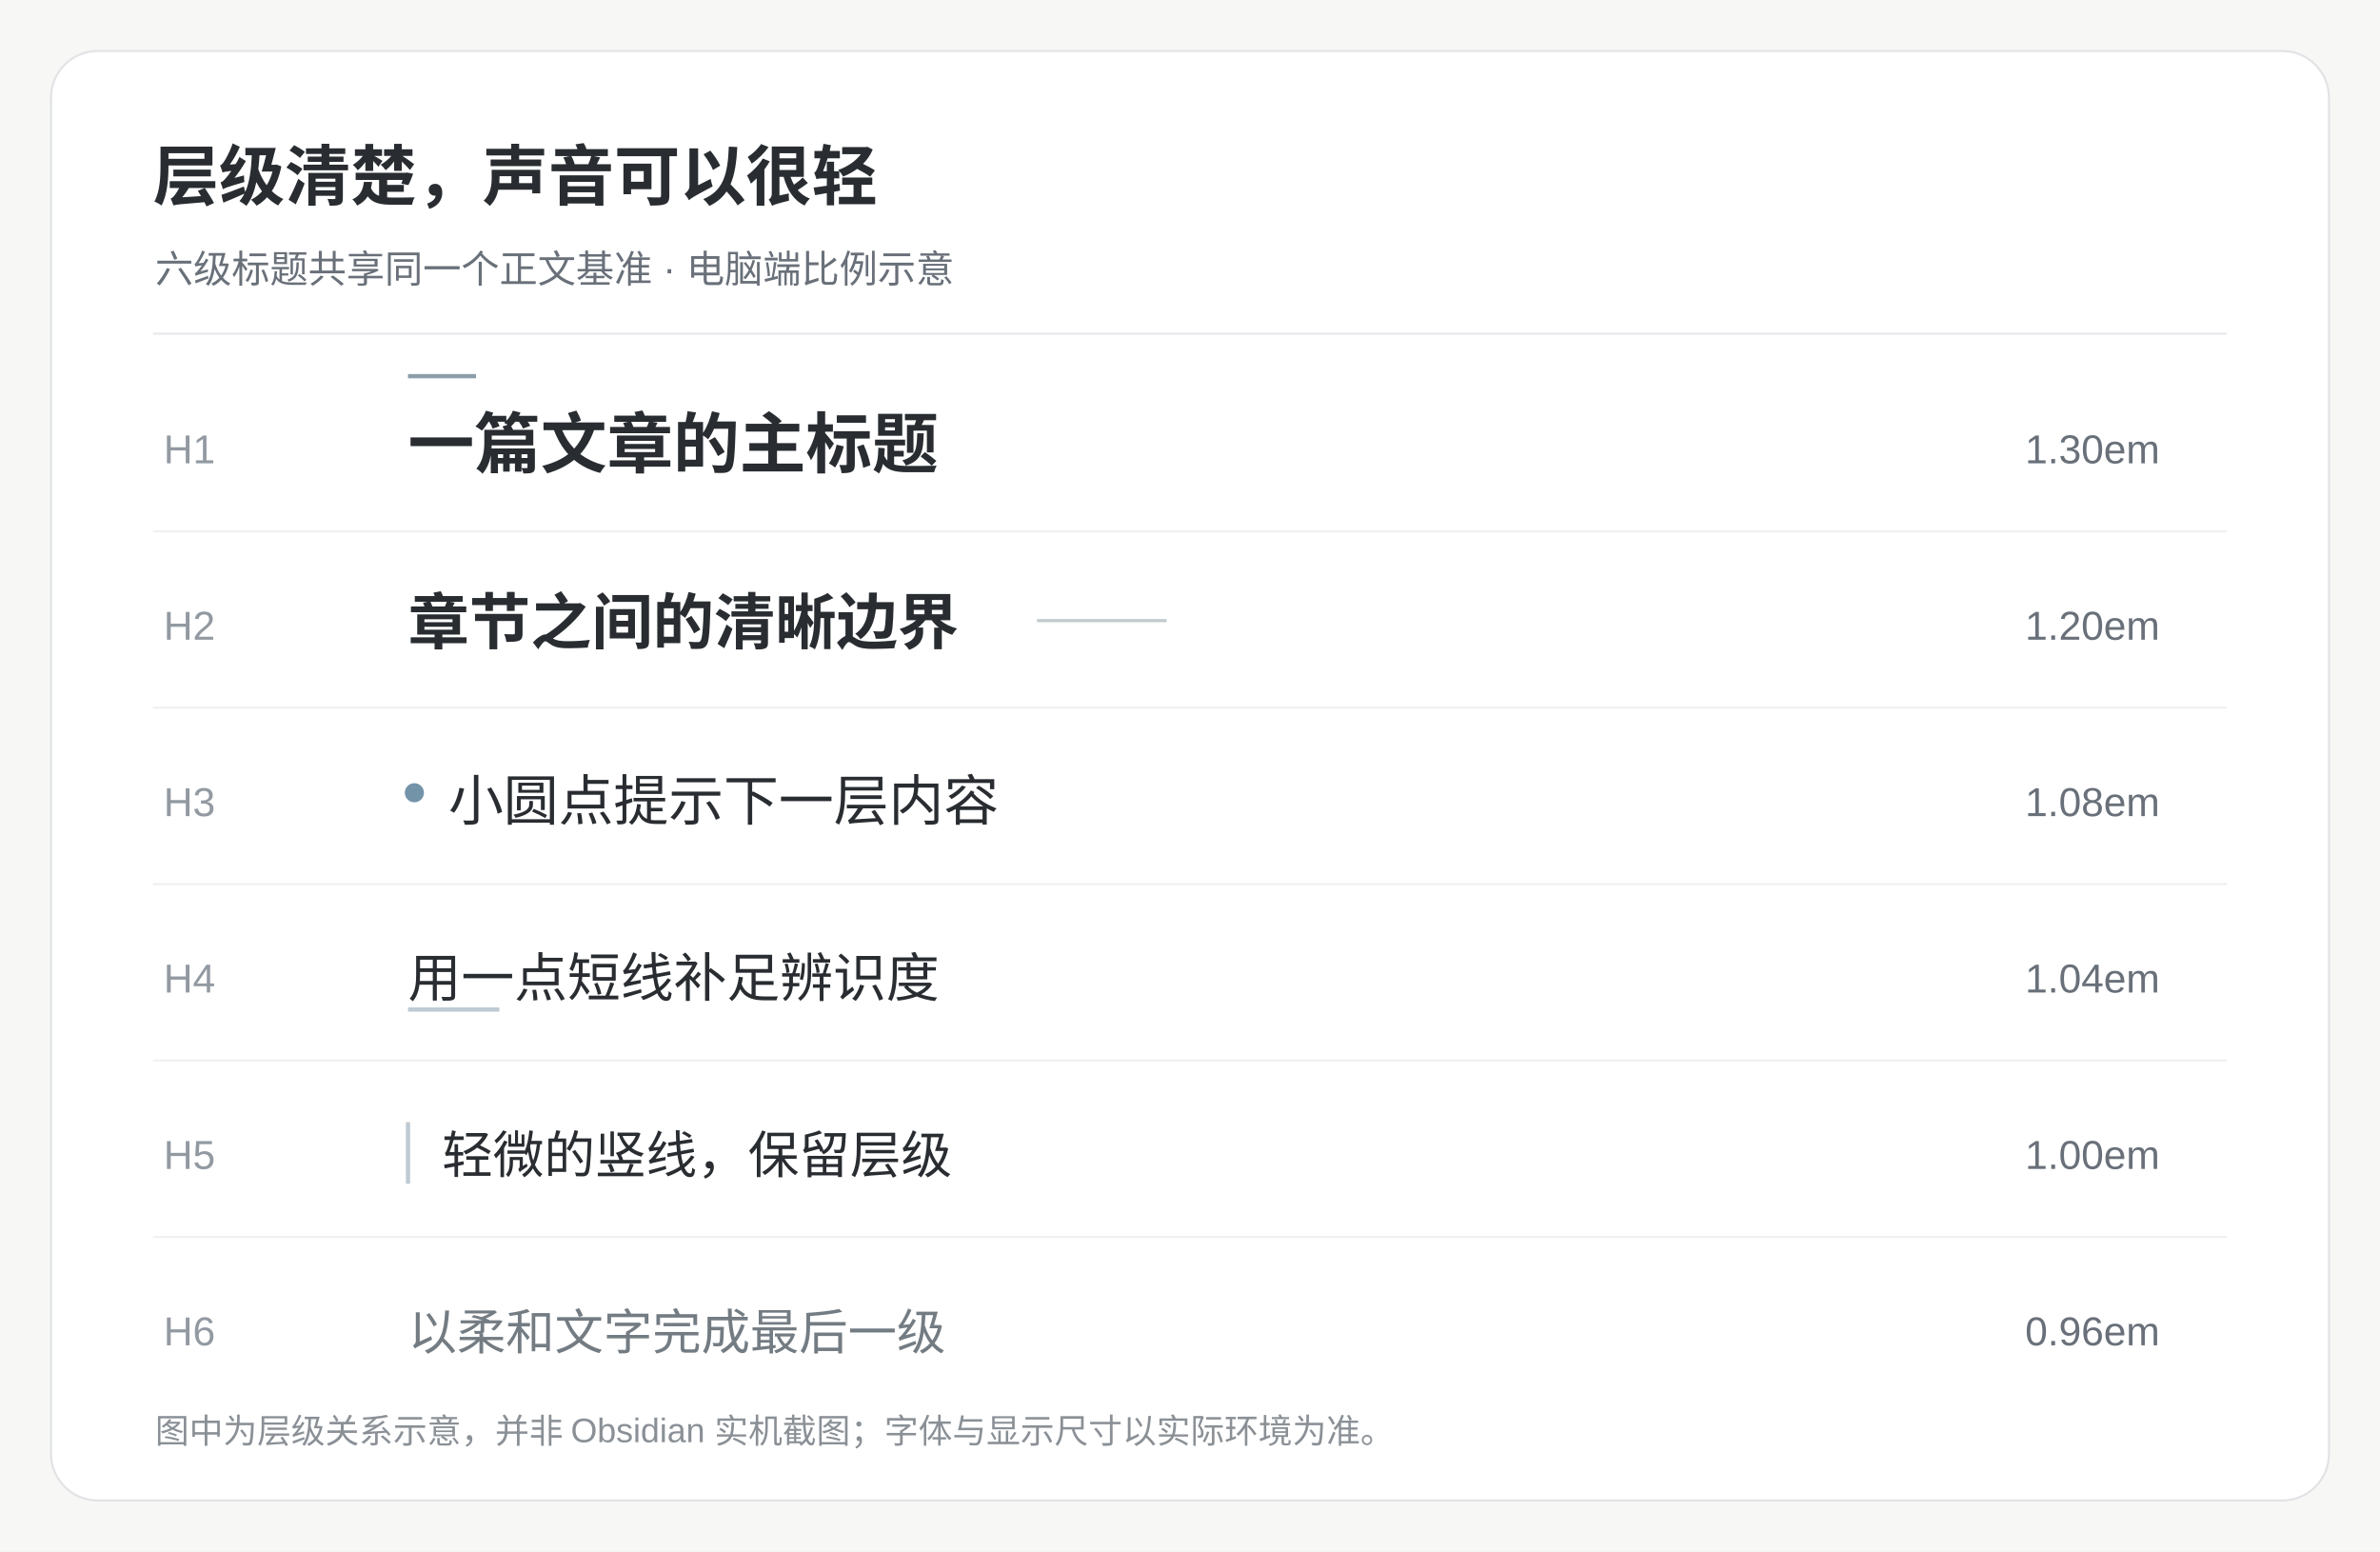
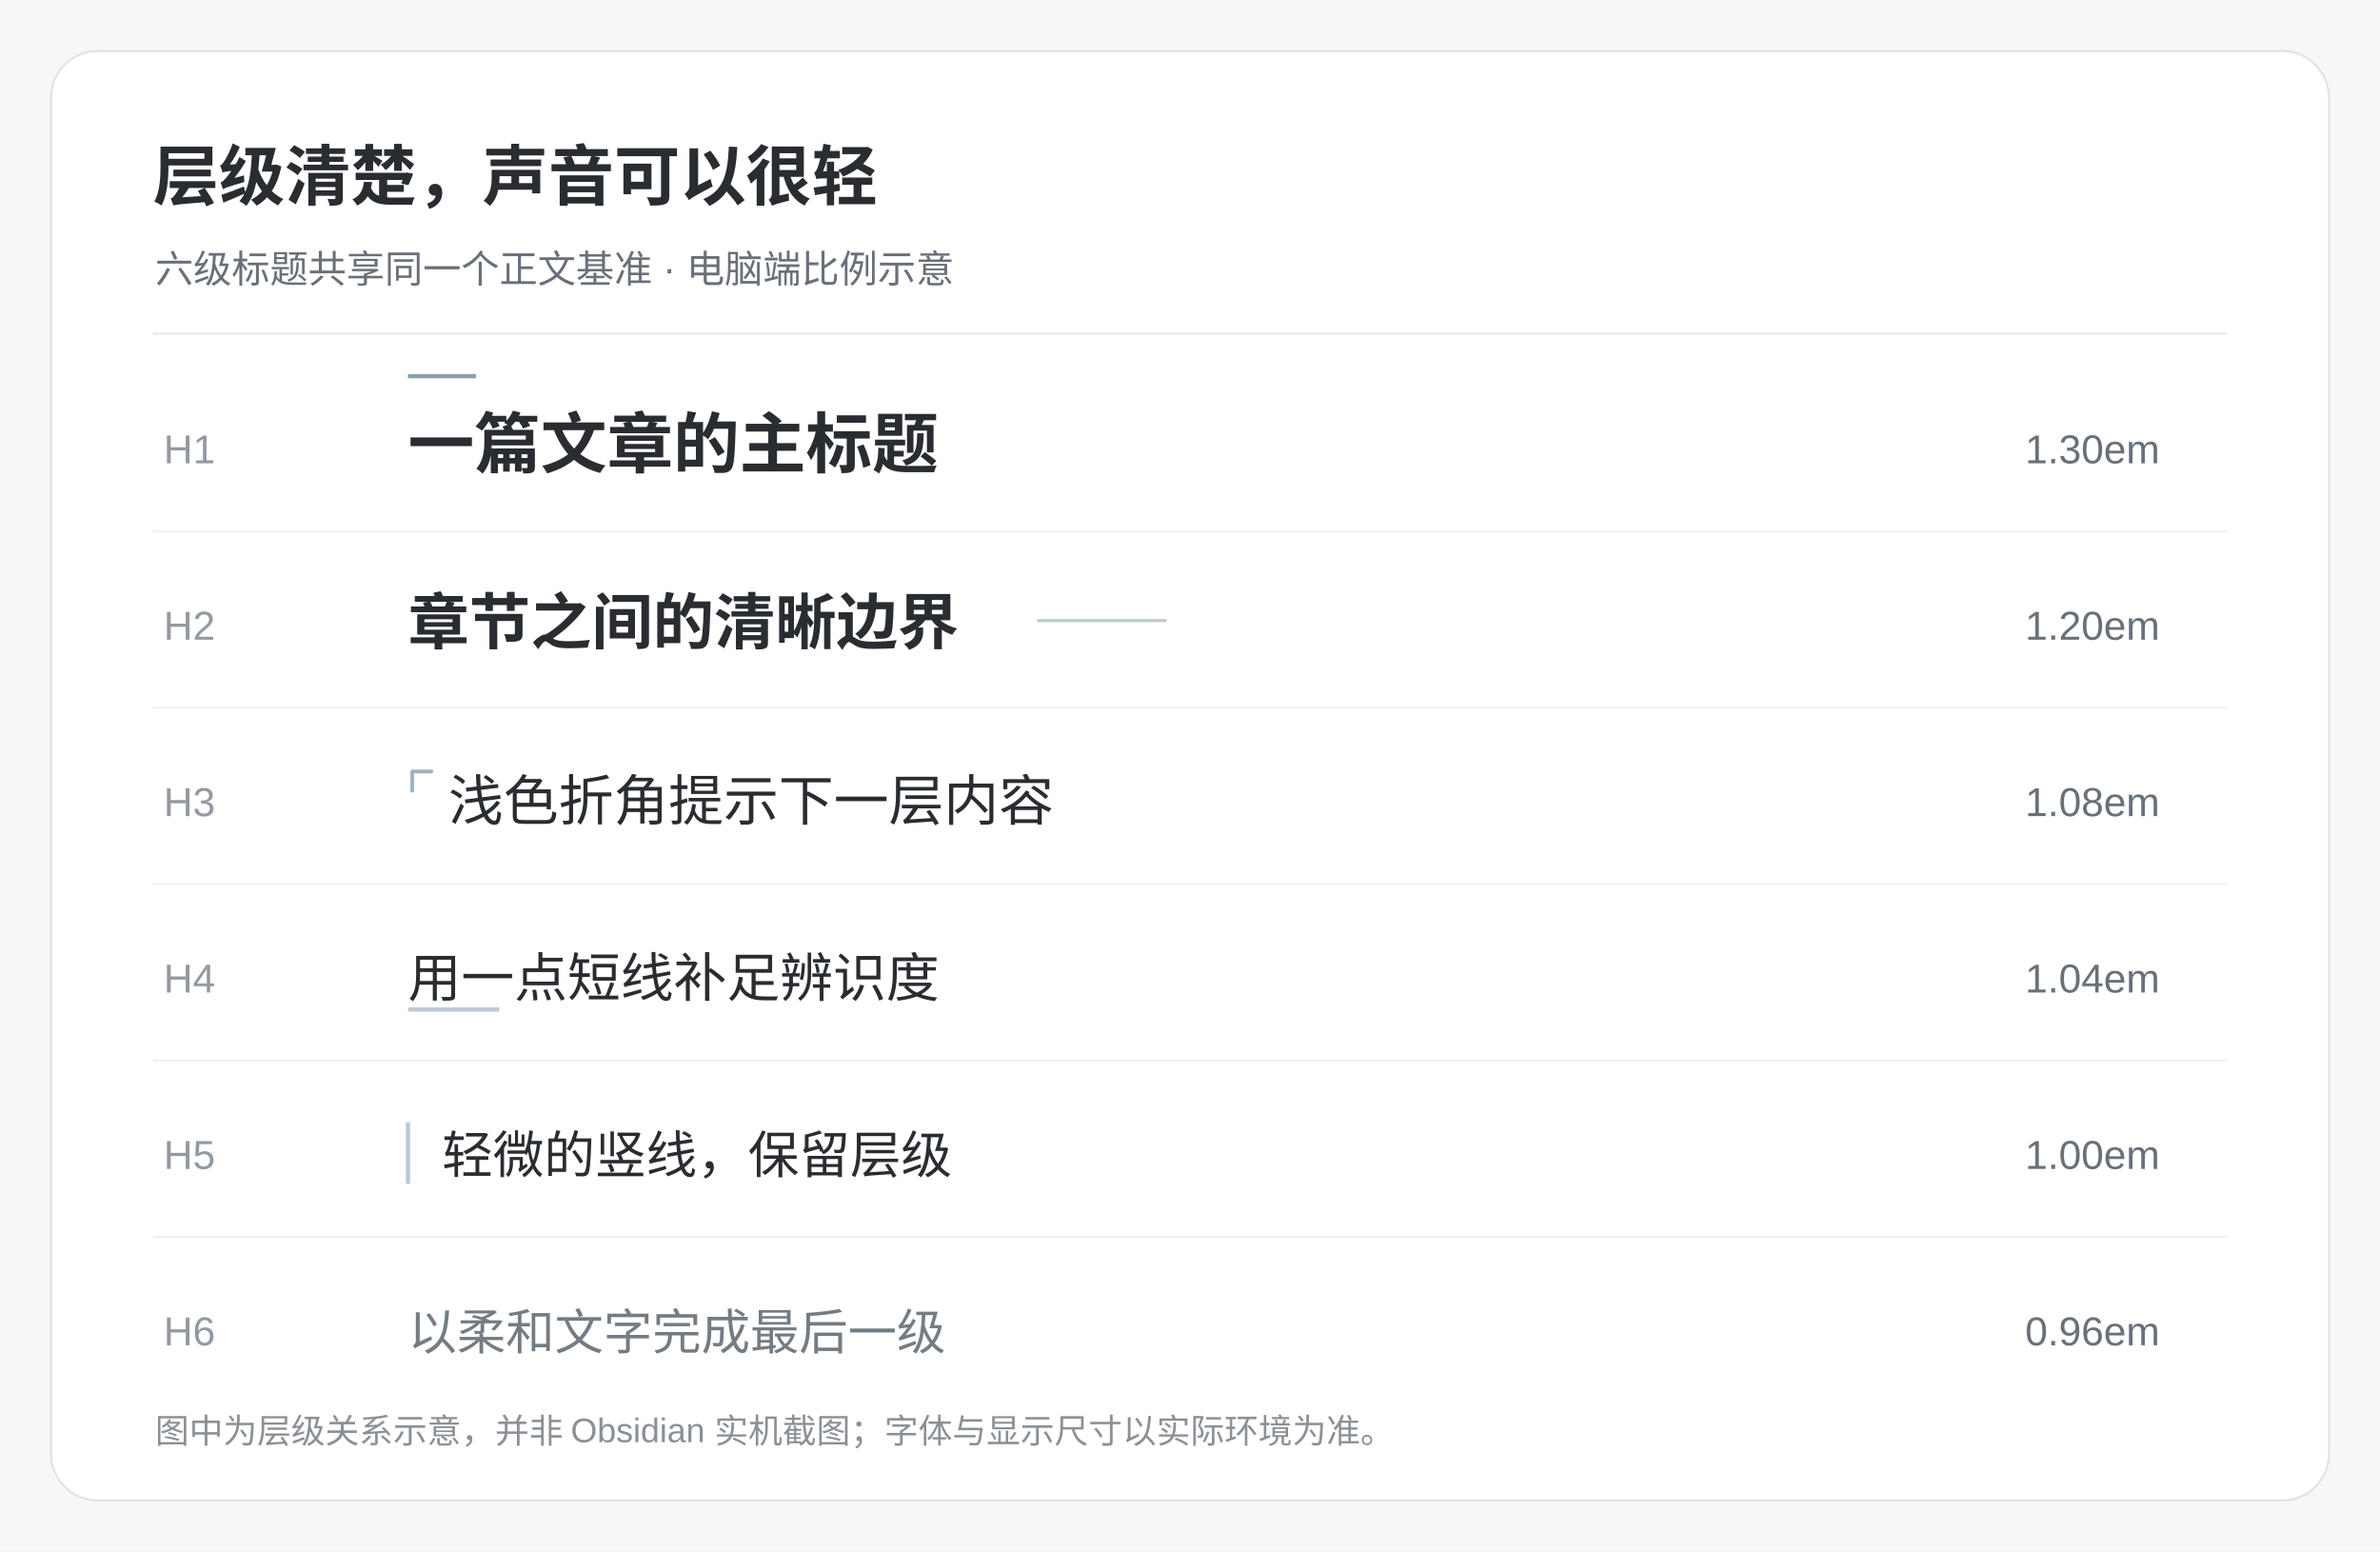
<svg xmlns="http://www.w3.org/2000/svg" width="1120" height="730" viewBox="0 0 1120 730" role="img" aria-labelledby="title desc">
  <rect width="1120" height="730" fill="#f7f7f5" />
  <rect x="24" y="24" width="1072" height="682" rx="22" fill="#ffffff" stroke="#e1e3e5" />
  <text x="72" y="94" fill="#292d31" font-size="31" font-weight="600" font-family="Arial, 'Noto Sans CJK SC', 'PingFang SC', sans-serif">层级清楚，声音可以很轻</text>
  <text x="73" y="133" fill="#697079" font-size="18" font-family="Arial, 'Noto Sans CJK SC', 'PingFang SC', sans-serif">六级标题共享同一个正文基准 · 电脑端比例示意</text>
  <line x1="72" y1="157" x2="1048" y2="157" stroke="#e7e9eb" />
  <g font-family="Arial, 'Noto Sans CJK SC', 'PingFang SC', sans-serif">
    <line x1="192" y1="177" x2="224" y2="177" stroke="#8c9eaa" stroke-width="2" />
    <text x="77" y="218" fill="#9299a1" font-size="19">H1</text>
    <text x="192" y="220" fill="#292d31" font-size="31.2" font-weight="600">一篇文章的主标题</text>
    <text x="953" y="218" fill="#697079" font-size="19">1.30em</text>
    <line x1="72" y1="250" x2="1048" y2="250" stroke="#eff0f1" />
    <line x1="488" y1="292" x2="549" y2="292" stroke="#c3cbd0" stroke-width="1.5" />
    <text x="77" y="301" fill="#9299a1" font-size="19">H2</text>
    <text x="192" y="303" fill="#292d31" font-size="28.8" font-weight="600">章节之间的清晰边界</text>
    <text x="953" y="301" fill="#697079" font-size="19">1.20em</text>
    <line x1="72" y1="333" x2="1048" y2="333" stroke="#eff0f1" />
    <text x="77" y="384" fill="#9299a1" font-size="19">H3</text>
-     <circle cx="195" cy="373" r="4.5" fill="#7393a9" />
-     <text x="211" y="386" fill="#292d31" font-size="25.9" font-weight="500">小圆点提示下一层内容</text>
+     <path d="M194 363 H203 M194 363 V372" fill="none" stroke="#7393a9" stroke-width="1.8" stroke-linecap="round" opacity="0.7" />
+     <text x="211" y="386" fill="#292d31" font-size="25.9" font-weight="500">浅色折角提示下一层内容</text>
    <text x="953" y="384" fill="#697079" font-size="19">1.08em</text>
    <line x1="72" y1="416" x2="1048" y2="416" stroke="#eff0f1" />
    <text x="77" y="467" fill="#9299a1" font-size="19">H4</text>
    <text x="192" y="469" fill="#292d31" font-size="25" font-weight="500">用一点短线补足辨识度</text>
    <line x1="192" y1="475" x2="235" y2="475" stroke="#becad3" stroke-width="2" />
    <text x="953" y="467" fill="#697079" font-size="19">1.04em</text>
    <line x1="72" y1="499" x2="1048" y2="499" stroke="#eff0f1" />
    <text x="77" y="550" fill="#9299a1" font-size="19">H5</text>
    <line x1="192" y1="528" x2="192" y2="557" stroke="#becad3" stroke-width="2" />
    <text x="208" y="552" fill="#292d31" font-size="24" font-weight="500">轻微的竖线，保留层级</text>
    <text x="953" y="550" fill="#697079" font-size="19">1.00em</text>
    <line x1="72" y1="582" x2="1048" y2="582" stroke="#eff0f1" />
    <text x="77" y="633" fill="#9299a1" font-size="19">H6</text>
    <text x="192" y="635" fill="#747c83" font-size="23" font-weight="500">以柔和文字完成最后一级</text>
    <text x="953" y="633" fill="#697079" font-size="19">0.96em</text>
  </g>
  <text x="73" y="679" fill="#8a9096" font-size="16" font-family="Arial, 'Noto Sans CJK SC', 'PingFang SC', sans-serif">图中为层级关系示意，并非 Obsidian 实机截图；字体与显示尺寸以实际环境为准。</text>
</svg>
